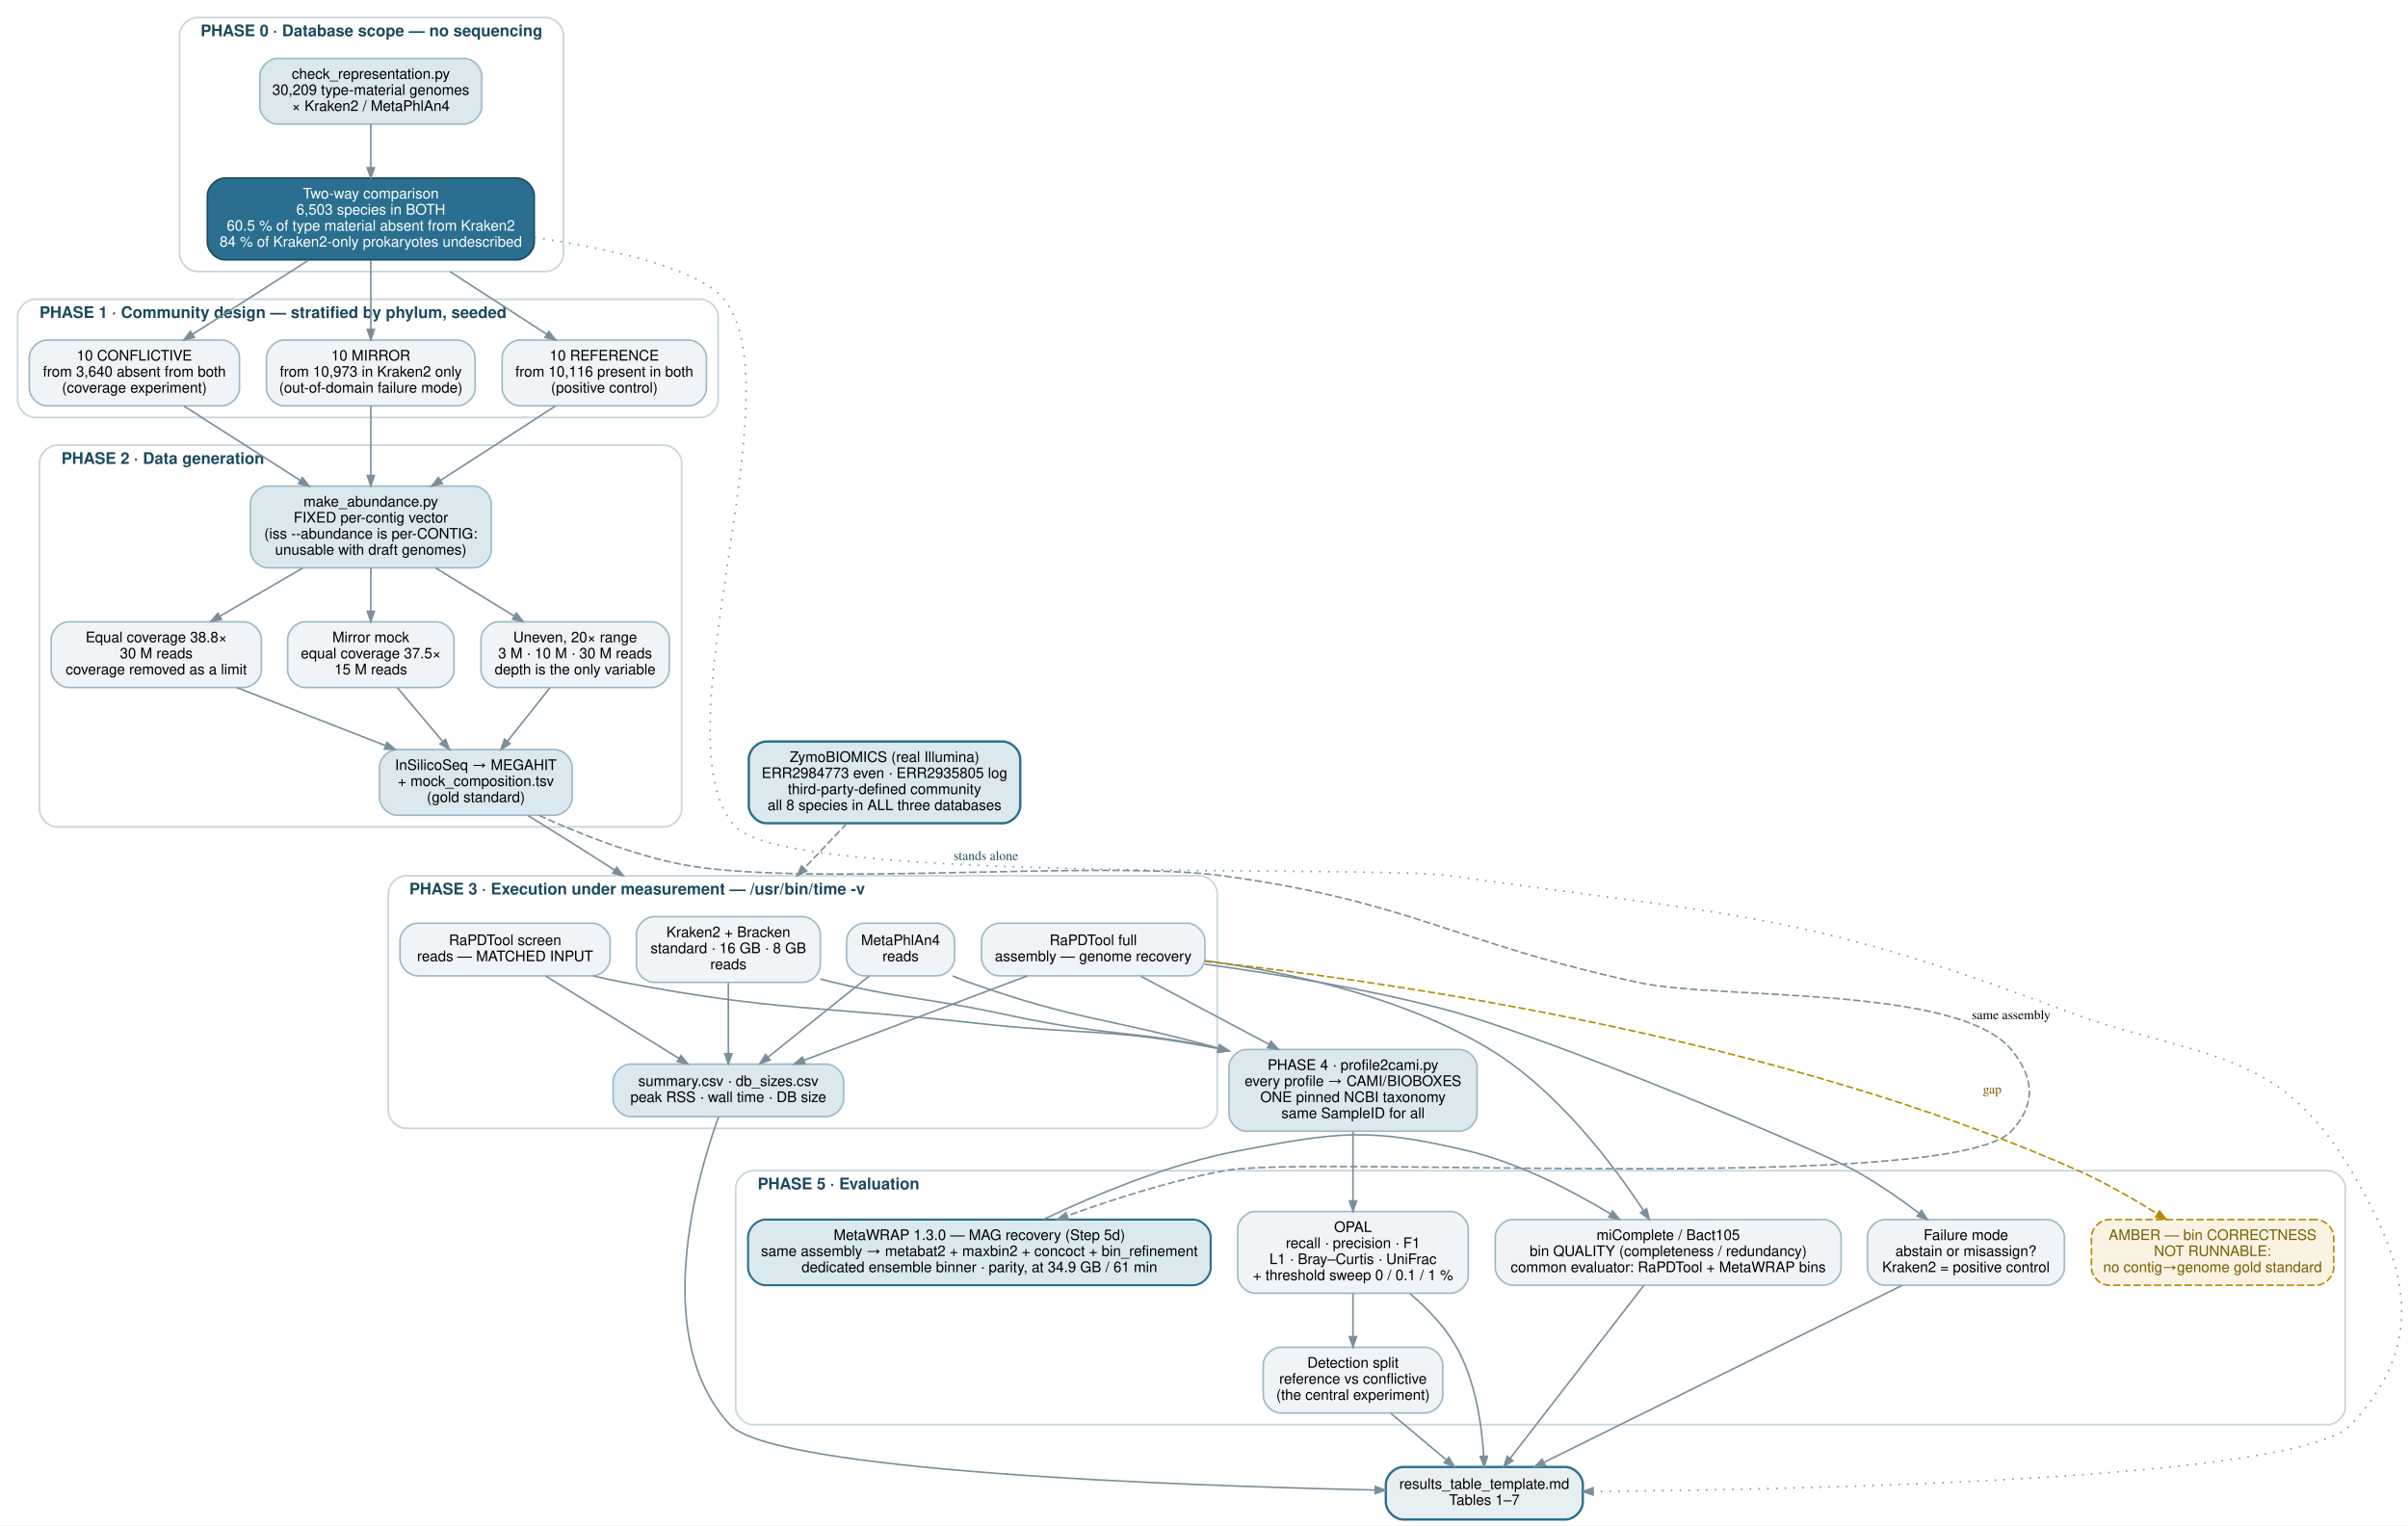
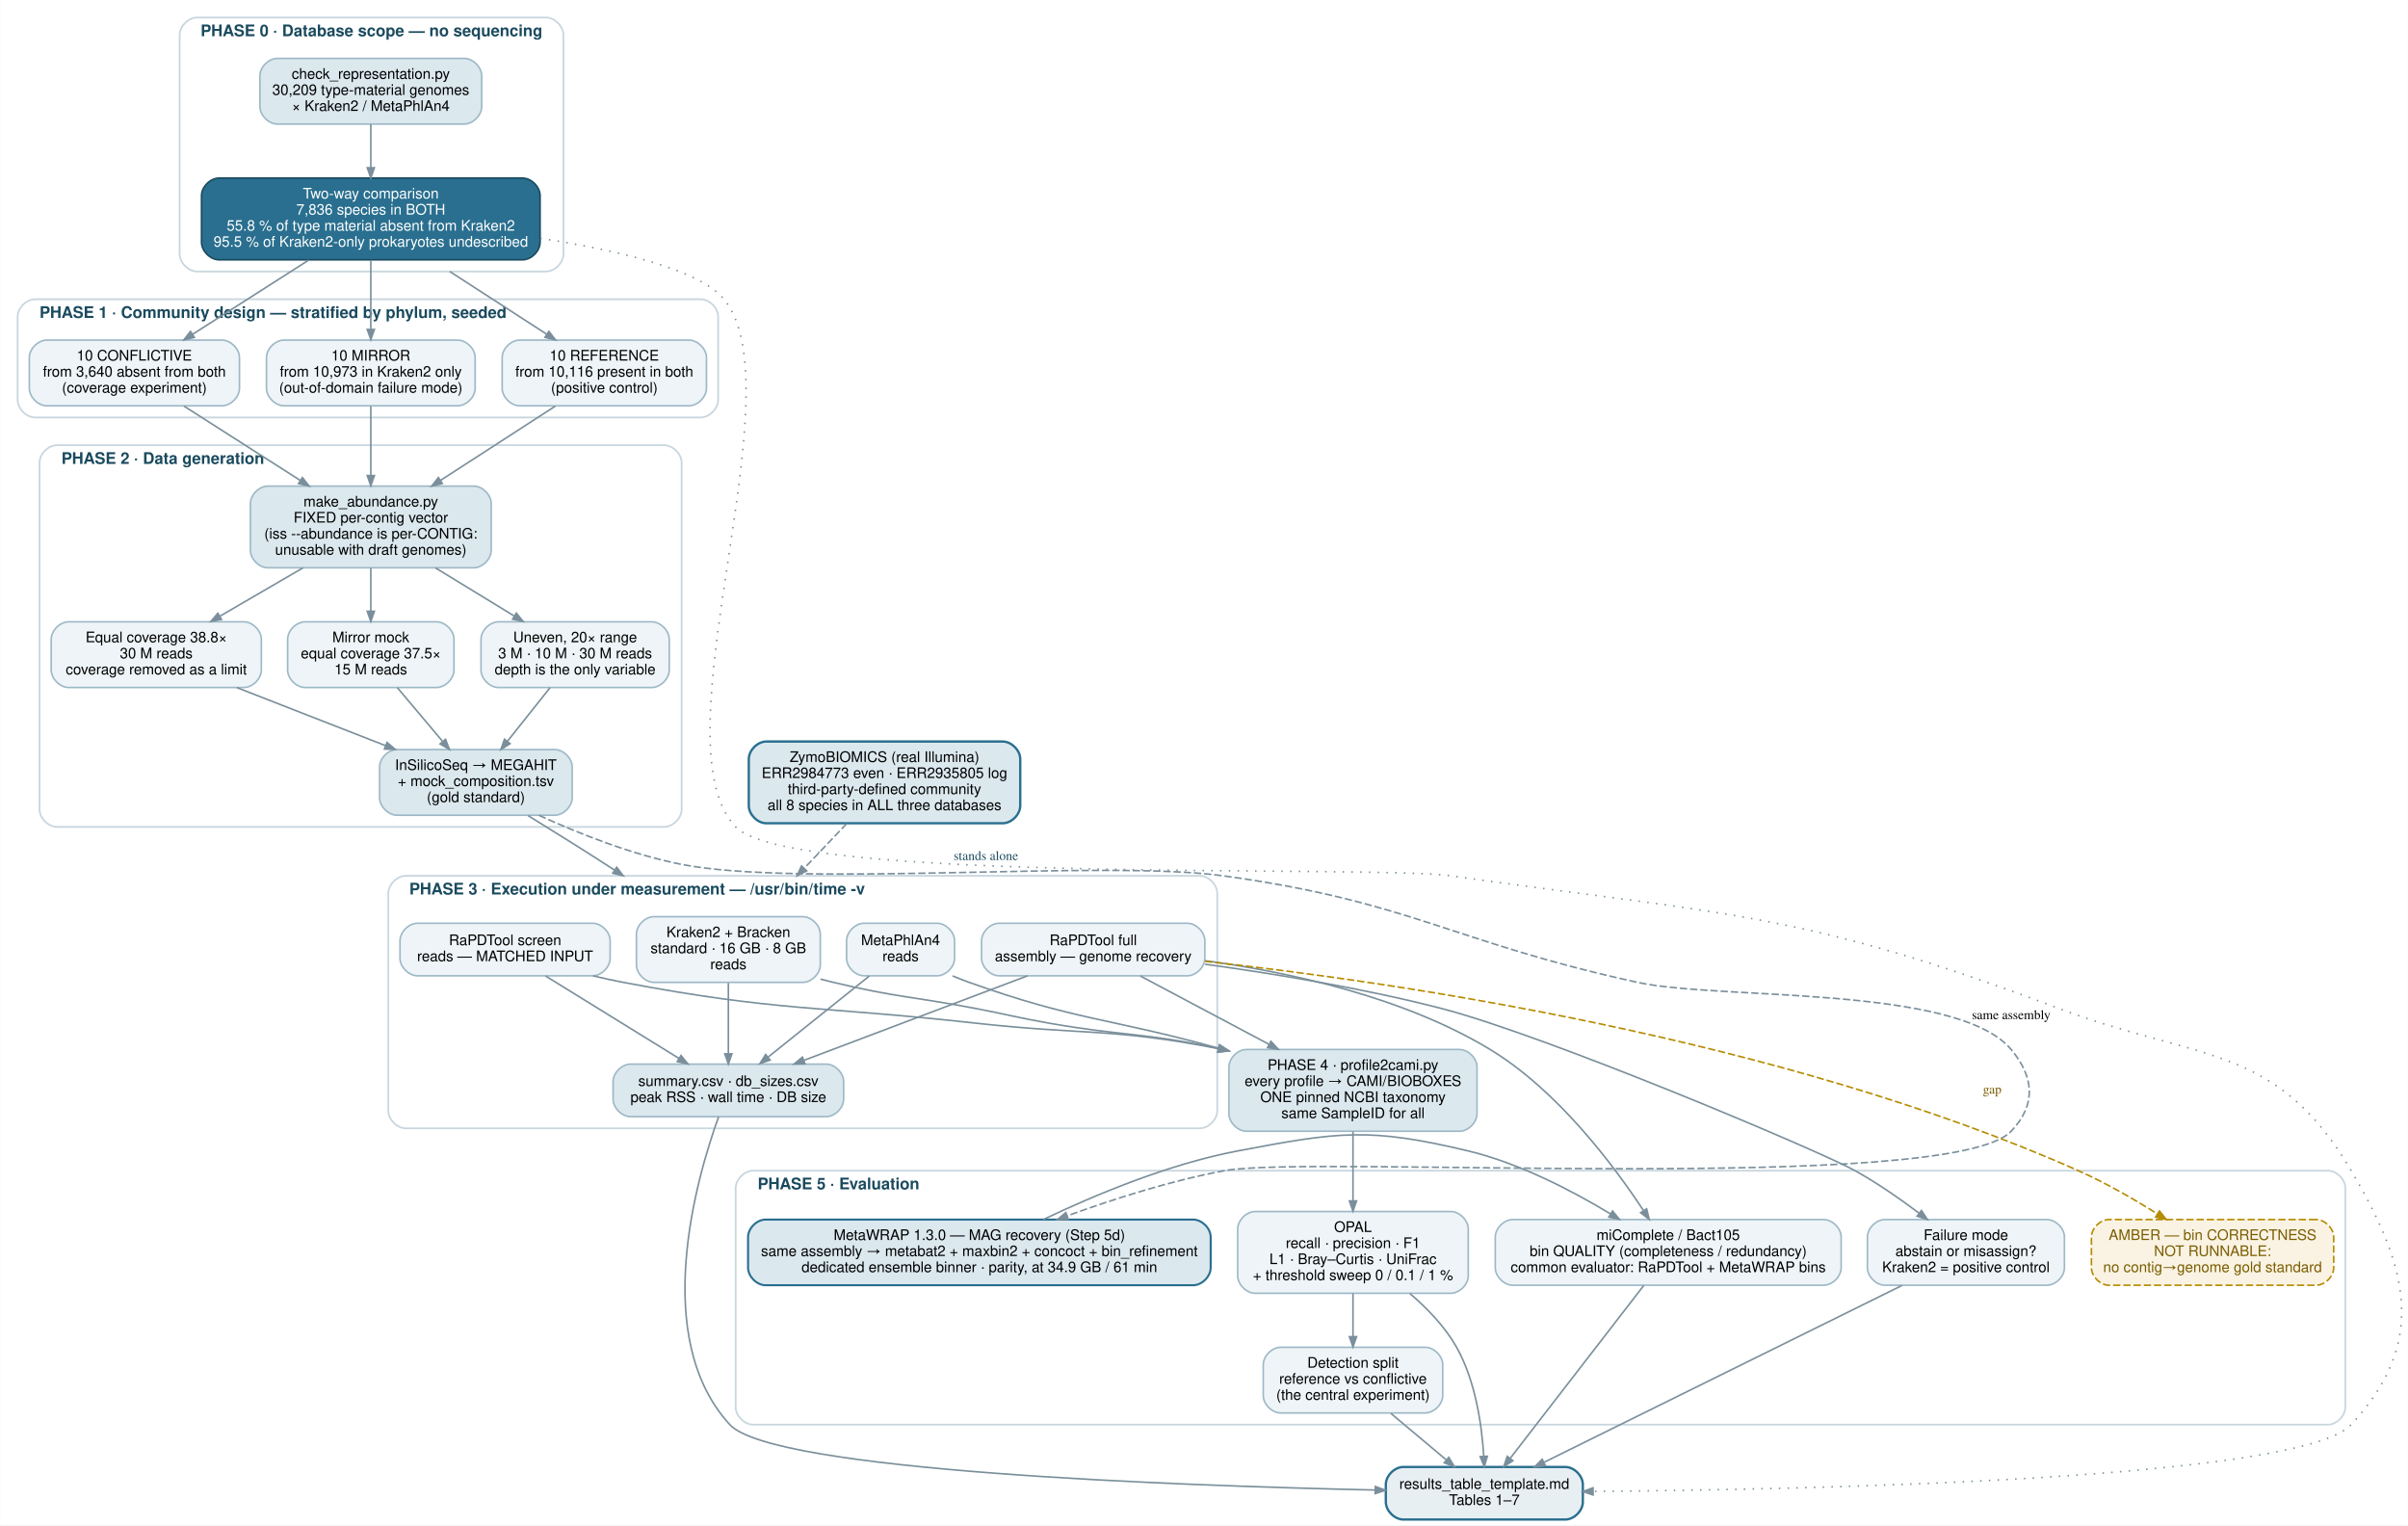
<svg xmlns="http://www.w3.org/2000/svg" width="1650pt" height="1045pt" viewBox="0.00 0.00 1649.83 1045.00">
  <g id="graph0" class="graph" transform="scale(1 1) rotate(0) translate(4 1041)">
    <polygon fill="white" stroke="transparent" points="-4,4 -4,-1041 1645.83,-1041 1645.83,4 -4,4" />
    <g id="clust1" class="cluster">
      <path fill="white" stroke="#c8d6de" stroke-width="1.2" d="M131,-855C131,-855 370,-855 370,-855 376,-855 382,-861 382,-867 382,-867 382,-1017 382,-1017 382,-1023 376,-1029 370,-1029 370,-1029 131,-1029 131,-1029 125,-1029 119,-1023 119,-1017 119,-1017 119,-867 119,-867 119,-861 125,-855 131,-855" />
      <text text-anchor="middle" x="250.5" y="-1016.2" font-family="Helvetica,sans-Serif" font-weight="bold" font-size="11.00" fill="#1a4a5e">  PHASE 0 · Database scope — no sequencing  </text>
    </g>
    <g id="clust2" class="cluster">
      <path fill="white" stroke="#c8d6de" stroke-width="1.2" d="M20,-755C20,-755 476,-755 476,-755 482,-755 488,-761 488,-767 488,-767 488,-824 488,-824 488,-830 482,-836 476,-836 476,-836 20,-836 20,-836 14,-836 8,-830 8,-824 8,-824 8,-767 8,-767 8,-761 14,-755 20,-755" />
      <text text-anchor="middle" x="183" y="-823.2" font-family="Helvetica,sans-Serif" font-weight="bold" font-size="11.00" fill="#1a4a5e">  PHASE 1 · Community design — stratified by phylum, seeded  </text>
    </g>
    <g id="clust3" class="cluster">
      <path fill="white" stroke="#c8d6de" stroke-width="1.2" d="M35,-474.5C35,-474.5 451,-474.5 451,-474.5 457,-474.5 463,-480.5 463,-486.5 463,-486.5 463,-724 463,-724 463,-730 457,-736 451,-736 451,-736 35,-736 35,-736 29,-736 23,-730 23,-724 23,-724 23,-486.5 23,-486.5 23,-480.5 29,-474.5 35,-474.5" />
      <text text-anchor="middle" x="107.5" y="-723.2" font-family="Helvetica,sans-Serif" font-weight="bold" font-size="11.00" fill="#1a4a5e">  PHASE 2 · Data generation  </text>
    </g>
    <g id="clust4" class="cluster">
      <path fill="white" stroke="#c8d6de" stroke-width="1.2" d="M274,-268C274,-268 818,-268 818,-268 824,-268 830,-274 830,-280 830,-280 830,-429 830,-429 830,-435 824,-441 818,-441 818,-441 274,-441 274,-441 268,-441 262,-435 262,-429 262,-429 262,-280 262,-280 262,-274 268,-268 274,-268" />
      <text text-anchor="middle" x="432.5" y="-428.2" font-family="Helvetica,sans-Serif" font-weight="bold" font-size="11.00" fill="#1a4a5e">  PHASE 3 · Execution under measurement — /usr/bin/time -v  </text>
    </g>
    <g id="clust5" class="cluster">
      <path fill="white" stroke="#c8d6de" stroke-width="1.2" d="M512,-65C512,-65 1591,-65 1591,-65 1597,-65 1603,-71 1603,-77 1603,-77 1603,-227 1603,-227 1603,-233 1597,-239 1591,-239 1591,-239 512,-239 512,-239 506,-239 500,-233 500,-227 500,-227 500,-77 500,-77 500,-71 506,-65 512,-65" />
      <text text-anchor="middle" x="570.5" y="-226.2" font-family="Helvetica,sans-Serif" font-weight="bold" font-size="11.00" fill="#1a4a5e">  PHASE 5 · Evaluation  </text>
    </g>
    <g id="node1" class="node">
      <path fill="#dbe8ee" stroke="#9db8c6" stroke-width="1.1" d="M314,-1001C314,-1001 186,-1001 186,-1001 180,-1001 174,-995 174,-989 174,-989 174,-968 174,-968 174,-962 180,-956 186,-956 186,-956 314,-956 314,-956 320,-956 326,-962 326,-968 326,-968 326,-989 326,-989 326,-995 320,-1001 314,-1001" />
      <text text-anchor="middle" x="250" y="-987" font-family="Helvetica,sans-Serif" font-size="10.00">check_representation.py</text>
      <text text-anchor="middle" x="250" y="-976" font-family="Helvetica,sans-Serif" font-size="10.00">30,209 type-material genomes</text>
      <text text-anchor="middle" x="250" y="-965" font-family="Helvetica,sans-Serif" font-size="10.00">× Kraken2 / MetaPhlAn4</text>
    </g>
    <g id="node2" class="node">
-       <path fill="#2a6f8f" stroke="#1a4a5e" stroke-width="1.1" d="M350,-919C350,-919 150,-919 150,-919 144,-919 138,-913 138,-907 138,-907 138,-875 138,-875 138,-869 144,-863 150,-863 150,-863 350,-863 350,-863 356,-863 362,-869 362,-875 362,-875 362,-907 362,-907 362,-913 356,-919 350,-919" />
+       <path fill="#2a6f8f" stroke="#1a4a5e" stroke-width="1.1" d="M354,-919C354,-919 146,-919 146,-919 140,-919 134,-913 134,-907 134,-907 134,-875 134,-875 134,-869 140,-863 146,-863 146,-863 354,-863 354,-863 360,-863 366,-869 366,-875 366,-875 366,-907 366,-907 366,-913 360,-919 354,-919" />
      <text text-anchor="middle" x="250" y="-905" font-family="Helvetica,sans-Serif" font-size="10.00" fill="white">Two-way comparison</text>
-       <text text-anchor="middle" x="250" y="-894" font-family="Helvetica,sans-Serif" font-size="10.00" fill="white">6,503 species in BOTH</text>
-       <text text-anchor="middle" x="250" y="-883" font-family="Helvetica,sans-Serif" font-size="10.00" fill="white">60.5 % of type material absent from Kraken2</text>
-       <text text-anchor="middle" x="250" y="-872" font-family="Helvetica,sans-Serif" font-size="10.00" fill="white">84 % of Kraken2-only prokaryotes undescribed</text>
+       <text text-anchor="middle" x="250" y="-894" font-family="Helvetica,sans-Serif" font-size="10.00" fill="white">7,836 species in BOTH</text>
+       <text text-anchor="middle" x="250" y="-883" font-family="Helvetica,sans-Serif" font-size="10.00" fill="white">55.8 % of type material absent from Kraken2</text>
+       <text text-anchor="middle" x="250" y="-872" font-family="Helvetica,sans-Serif" font-size="10.00" fill="white">95.5 % of Kraken2-only prokaryotes undescribed</text>
    </g>
    <g id="edge1" class="edge">
      <path fill="none" stroke="#7a8f9b" stroke-width="1.1" d="M250,-955.92C250,-946.93 250,-936.26 250,-926.24" />
      <polygon fill="#7a8f9b" stroke="#7a8f9b" stroke-width="1.1" points="252.45,-926.09 250,-919.09 247.55,-926.09 252.45,-926.09" />
    </g>
    <g id="node3" class="node">
      <path fill="#eef4f7" stroke="#9db8c6" stroke-width="1.1" d="M468,-808C468,-808 352,-808 352,-808 346,-808 340,-802 340,-796 340,-796 340,-775 340,-775 340,-769 346,-763 352,-763 352,-763 468,-763 468,-763 474,-763 480,-769 480,-775 480,-775 480,-796 480,-796 480,-802 474,-808 468,-808" />
      <text text-anchor="middle" x="410" y="-794" font-family="Helvetica,sans-Serif" font-size="10.00">10 REFERENCE</text>
      <text text-anchor="middle" x="410" y="-783" font-family="Helvetica,sans-Serif" font-size="10.00">from 10,116 present in both</text>
      <text text-anchor="middle" x="410" y="-772" font-family="Helvetica,sans-Serif" font-size="10.00">(positive control)</text>
    </g>
    <g id="edge12" class="edge">
      <path fill="none" stroke="#7a8f9b" stroke-width="1.1" d="M304.11,-855C325.91,-840.89 350.6,-824.93 370.64,-811.96" />
      <polygon fill="#7a8f9b" stroke="#7a8f9b" stroke-width="1.1" points="372.01,-813.99 376.56,-808.13 369.35,-809.88 372.01,-813.99" />
    </g>
    <g id="node4" class="node">
      <path fill="#eef4f7" stroke="#9db8c6" stroke-width="1.1" d="M148,-808C148,-808 28,-808 28,-808 22,-808 16,-802 16,-796 16,-796 16,-775 16,-775 16,-769 22,-763 28,-763 28,-763 148,-763 148,-763 154,-763 160,-769 160,-775 160,-775 160,-796 160,-796 160,-802 154,-808 148,-808" />
      <text text-anchor="middle" x="88" y="-794" font-family="Helvetica,sans-Serif" font-size="10.00">10 CONFLICTIVE</text>
      <text text-anchor="middle" x="88" y="-783" font-family="Helvetica,sans-Serif" font-size="10.00">from 3,640 absent from both</text>
      <text text-anchor="middle" x="88" y="-772" font-family="Helvetica,sans-Serif" font-size="10.00">(coverage experiment)</text>
    </g>
    <g id="edge13" class="edge">
      <path fill="none" stroke="#7a8f9b" stroke-width="1.1" d="M207.44,-862.81C182.81,-847.07 152,-827.39 127.85,-811.96" />
      <polygon fill="#7a8f9b" stroke="#7a8f9b" stroke-width="1.1" points="129.08,-809.84 121.86,-808.13 126.44,-813.97 129.08,-809.84" />
    </g>
    <g id="node5" class="node">
      <path fill="#eef4f7" stroke="#9db8c6" stroke-width="1.1" d="M309.5,-808C309.5,-808 190.5,-808 190.5,-808 184.5,-808 178.5,-802 178.5,-796 178.5,-796 178.5,-775 178.5,-775 178.5,-769 184.5,-763 190.5,-763 190.5,-763 309.5,-763 309.5,-763 315.5,-763 321.5,-769 321.5,-775 321.5,-775 321.5,-796 321.5,-796 321.5,-802 315.5,-808 309.5,-808" />
      <text text-anchor="middle" x="250" y="-794" font-family="Helvetica,sans-Serif" font-size="10.00">10 MIRROR</text>
      <text text-anchor="middle" x="250" y="-783" font-family="Helvetica,sans-Serif" font-size="10.00">from 10,973 in Kraken2 only</text>
      <text text-anchor="middle" x="250" y="-772" font-family="Helvetica,sans-Serif" font-size="10.00">(out-of-domain failure mode)</text>
    </g>
    <g id="edge14" class="edge">
      <path fill="none" stroke="#7a8f9b" stroke-width="1.1" d="M250,-862.81C250,-848.19 250,-830.17 250,-815.31" />
      <polygon fill="#7a8f9b" stroke="#7a8f9b" stroke-width="1.1" points="252.45,-815.3 250,-808.3 247.55,-815.3 252.45,-815.3" />
    </g>
    <g id="node24" class="node">
      <path fill="#e8eff3" stroke="#2a6f8f" stroke-width="1.6" d="M1068.5,-36C1068.5,-36 957.5,-36 957.5,-36 951.5,-36 945.5,-30 945.5,-24 945.5,-24 945.5,-12 945.5,-12 945.5,-6 951.5,0 957.5,0 957.5,0 1068.5,0 1068.5,0 1074.5,0 1080.5,-6 1080.5,-12 1080.5,-12 1080.5,-24 1080.5,-24 1080.5,-30 1074.5,-36 1068.5,-36" />
      <text text-anchor="middle" x="1013" y="-21" font-family="Helvetica,sans-Serif" font-size="10.00">results_table_template.md</text>
      <text text-anchor="middle" x="1013" y="-10" font-family="Helvetica,sans-Serif" font-size="10.00">Tables 1–7</text>
    </g>
    <g id="edge36" class="edge">
-       <path fill="none" stroke="#7a8f9b" stroke-width="1.1" stroke-dasharray="1,5" d="M362.18,-878.35C417.08,-870.12 474.98,-856.76 492,-836 542.94,-773.86 444.51,-532.61 500,-474.5 537.69,-435.03 935.97,-448.7 990,-441 1177.8,-414.24 1229.52,-416.96 1407,-350 1502.12,-314.11 1555.43,-326.61 1607,-239 1646.23,-172.36 1659.53,-121.75 1607,-65 1572.4,-27.61 1239.3,-20.53 1087.6,-19.25" />
+       <path fill="none" stroke="#7a8f9b" stroke-width="1.1" stroke-dasharray="1,5" d="M366.15,-877.74C419.84,-869.47 475.39,-856.27 492,-836 542.94,-773.86 444.51,-532.61 500,-474.5 537.69,-435.03 935.97,-448.7 990,-441 1177.8,-414.24 1229.52,-416.96 1407,-350 1502.12,-314.11 1555.43,-326.61 1607,-239 1646.23,-172.36 1659.53,-121.75 1607,-65 1572.4,-27.61 1239.3,-20.53 1087.6,-19.25" />
      <polygon fill="#7a8f9b" stroke="#7a8f9b" stroke-width="1.1" points="1087.53,-16.8 1080.52,-19.19 1087.5,-21.7 1087.53,-16.8" />
      <text text-anchor="middle" x="671.5" y="-451.8" font-family="Times,serif" font-size="9.00" fill="#1a4a5e">  stands alone</text>
    </g>
    <g id="node6" class="node">
      <path fill="#dbe8ee" stroke="#9db8c6" stroke-width="1.1" d="M320.5,-708C320.5,-708 179.5,-708 179.5,-708 173.5,-708 167.5,-702 167.5,-696 167.5,-696 167.5,-664 167.5,-664 167.5,-658 173.5,-652 179.5,-652 179.5,-652 320.5,-652 320.5,-652 326.5,-652 332.5,-658 332.5,-664 332.5,-664 332.5,-696 332.5,-696 332.5,-702 326.5,-708 320.5,-708" />
      <text text-anchor="middle" x="250" y="-694" font-family="Helvetica,sans-Serif" font-size="10.00">make_abundance.py</text>
      <text text-anchor="middle" x="250" y="-683" font-family="Helvetica,sans-Serif" font-size="10.00">FIXED per-contig vector</text>
      <text text-anchor="middle" x="250" y="-672" font-family="Helvetica,sans-Serif" font-size="10.00">(iss --abundance is per-CONTIG:</text>
      <text text-anchor="middle" x="250" y="-661" font-family="Helvetica,sans-Serif" font-size="10.00">unusable with draft genomes)</text>
    </g>
    <g id="edge15" class="edge">
      <path fill="none" stroke="#7a8f9b" stroke-width="1.1" d="M376.46,-762.8C353.64,-748.04 323.1,-728.29 297.75,-711.89" />
      <polygon fill="#7a8f9b" stroke="#7a8f9b" stroke-width="1.1" points="298.97,-709.76 291.76,-708.01 296.31,-713.87 298.97,-709.76" />
    </g>
    <g id="edge16" class="edge">
      <path fill="none" stroke="#7a8f9b" stroke-width="1.1" d="M121.96,-762.8C145.07,-748.04 175.99,-728.29 201.65,-711.89" />
      <polygon fill="#7a8f9b" stroke="#7a8f9b" stroke-width="1.1" points="203.14,-713.85 207.72,-708.01 200.5,-709.72 203.14,-713.85" />
    </g>
    <g id="edge17" class="edge">
      <path fill="none" stroke="#7a8f9b" stroke-width="1.1" d="M250,-762.8C250,-749.03 250,-730.9 250,-715.22" />
      <polygon fill="#7a8f9b" stroke="#7a8f9b" stroke-width="1.1" points="252.45,-715.2 250,-708.2 247.55,-715.2 252.45,-715.2" />
    </g>
    <g id="node7" class="node">
      <path fill="#eef4f7" stroke="#9db8c6" stroke-width="1.1" d="M442.5,-615C442.5,-615 337.5,-615 337.5,-615 331.5,-615 325.5,-609 325.5,-603 325.5,-603 325.5,-582 325.5,-582 325.5,-576 331.5,-570 337.5,-570 337.5,-570 442.5,-570 442.5,-570 448.5,-570 454.5,-576 454.5,-582 454.5,-582 454.5,-603 454.5,-603 454.5,-609 448.5,-615 442.5,-615" />
      <text text-anchor="middle" x="390" y="-601" font-family="Helvetica,sans-Serif" font-size="10.00">Uneven, 20× range</text>
      <text text-anchor="middle" x="390" y="-590" font-family="Helvetica,sans-Serif" font-size="10.00">3 M · 10 M · 30 M reads</text>
      <text text-anchor="middle" x="390" y="-579" font-family="Helvetica,sans-Serif" font-size="10.00">depth is the only variable</text>
    </g>
    <g id="edge2" class="edge">
      <path fill="none" stroke="#7a8f9b" stroke-width="1.1" d="M294.3,-651.95C311.56,-641.4 331.25,-629.38 348.26,-618.99" />
      <polygon fill="#7a8f9b" stroke="#7a8f9b" stroke-width="1.1" points="349.7,-620.98 354.4,-615.24 347.15,-616.8 349.7,-620.98" />
    </g>
    <g id="node8" class="node">
      <path fill="#eef4f7" stroke="#9db8c6" stroke-width="1.1" d="M163,-615C163,-615 43,-615 43,-615 37,-615 31,-609 31,-603 31,-603 31,-582 31,-582 31,-576 37,-570 43,-570 43,-570 163,-570 163,-570 169,-570 175,-576 175,-582 175,-582 175,-603 175,-603 175,-609 169,-615 163,-615" />
      <text text-anchor="middle" x="103" y="-601" font-family="Helvetica,sans-Serif" font-size="10.00">Equal coverage 38.8×</text>
      <text text-anchor="middle" x="103" y="-590" font-family="Helvetica,sans-Serif" font-size="10.00">30 M reads</text>
      <text text-anchor="middle" x="103" y="-579" font-family="Helvetica,sans-Serif" font-size="10.00">coverage removed as a limit</text>
    </g>
    <g id="edge3" class="edge">
      <path fill="none" stroke="#7a8f9b" stroke-width="1.1" d="M203.49,-651.95C185.36,-641.4 164.69,-629.38 146.82,-618.99" />
      <polygon fill="#7a8f9b" stroke="#7a8f9b" stroke-width="1.1" points="147.66,-616.64 140.38,-615.24 145.2,-620.88 147.66,-616.64" />
    </g>
    <g id="node9" class="node">
      <path fill="#eef4f7" stroke="#9db8c6" stroke-width="1.1" d="M295,-615C295,-615 205,-615 205,-615 199,-615 193,-609 193,-603 193,-603 193,-582 193,-582 193,-576 199,-570 205,-570 205,-570 295,-570 295,-570 301,-570 307,-576 307,-582 307,-582 307,-603 307,-603 307,-609 301,-615 295,-615" />
      <text text-anchor="middle" x="250" y="-601" font-family="Helvetica,sans-Serif" font-size="10.00">Mirror mock</text>
      <text text-anchor="middle" x="250" y="-590" font-family="Helvetica,sans-Serif" font-size="10.00">equal coverage 37.5×</text>
      <text text-anchor="middle" x="250" y="-579" font-family="Helvetica,sans-Serif" font-size="10.00">15 M reads</text>
    </g>
    <g id="edge4" class="edge">
      <path fill="none" stroke="#7a8f9b" stroke-width="1.1" d="M250,-651.95C250,-642.51 250,-631.89 250,-622.32" />
      <polygon fill="#7a8f9b" stroke="#7a8f9b" stroke-width="1.1" points="252.45,-622.24 250,-615.24 247.55,-622.24 252.45,-622.24" />
    </g>
    <g id="node10" class="node">
      <path fill="#dbe8ee" stroke="#9db8c6" stroke-width="1.1" d="M376,-527.5C376,-527.5 268,-527.5 268,-527.5 262,-527.5 256,-521.5 256,-515.5 256,-515.5 256,-494.5 256,-494.5 256,-488.5 262,-482.5 268,-482.5 268,-482.5 376,-482.5 376,-482.5 382,-482.5 388,-488.5 388,-494.5 388,-494.5 388,-515.5 388,-515.5 388,-521.5 382,-527.5 376,-527.5" />
      <text text-anchor="middle" x="322" y="-513.5" font-family="Helvetica,sans-Serif" font-size="10.00">InSilicoSeq → MEGAHIT</text>
      <text text-anchor="middle" x="322" y="-502.5" font-family="Helvetica,sans-Serif" font-size="10.00">+ mock_composition.tsv</text>
      <text text-anchor="middle" x="322" y="-491.5" font-family="Helvetica,sans-Serif" font-size="10.00">(gold standard)</text>
    </g>
    <g id="edge5" class="edge">
      <path fill="none" stroke="#7a8f9b" stroke-width="1.1" d="M372.84,-569.92C363.98,-558.79 353.08,-545.08 343.65,-533.22" />
      <polygon fill="#7a8f9b" stroke="#7a8f9b" stroke-width="1.1" points="345.43,-531.52 339.15,-527.57 341.59,-534.57 345.43,-531.52" />
    </g>
    <g id="edge6" class="edge">
      <path fill="none" stroke="#7a8f9b" stroke-width="1.1" d="M158.26,-569.92C189.26,-557.82 228.01,-542.7 260.03,-530.19" />
      <polygon fill="#7a8f9b" stroke="#7a8f9b" stroke-width="1.1" points="261.13,-532.4 266.75,-527.57 259.34,-527.83 261.13,-532.4" />
    </g>
    <g id="edge7" class="edge">
      <path fill="none" stroke="#7a8f9b" stroke-width="1.1" d="M268.17,-569.92C277.55,-558.79 289.09,-545.08 299.08,-533.22" />
      <polygon fill="#7a8f9b" stroke="#7a8f9b" stroke-width="1.1" points="301.2,-534.5 303.84,-527.57 297.45,-531.34 301.2,-534.5" />
    </g>
    <g id="node12" class="node">
      <path fill="#eef4f7" stroke="#9db8c6" stroke-width="1.1" d="M546,-413C546,-413 444,-413 444,-413 438,-413 432,-407 432,-401 432,-401 432,-380 432,-380 432,-374 438,-368 444,-368 444,-368 546,-368 546,-368 552,-368 558,-374 558,-380 558,-380 558,-401 558,-401 558,-407 552,-413 546,-413" />
      <text text-anchor="middle" x="495" y="-399" font-family="Helvetica,sans-Serif" font-size="10.00">Kraken2 + Bracken</text>
      <text text-anchor="middle" x="495" y="-388" font-family="Helvetica,sans-Serif" font-size="10.00">standard · 16 GB · 8 GB</text>
      <text text-anchor="middle" x="495" y="-377" font-family="Helvetica,sans-Serif" font-size="10.00">reads</text>
    </g>
    <g id="edge18" class="edge">
      <path fill="none" stroke="#7a8f9b" stroke-width="1.1" d="M357.77,-482.23C375.38,-471.39 397.04,-457.87 416.9,-444.98" />
      <polygon fill="#7a8f9b" stroke="#7a8f9b" stroke-width="1.1" points="418.47,-446.88 423,-441 415.8,-442.77 418.47,-446.88" />
    </g>
    <g id="node23" class="node">
      <path fill="#dbe8ee" stroke="#2a6f8f" stroke-width="1.4" d="M813.5,-205.5C813.5,-205.5 520.5,-205.5 520.5,-205.5 514.5,-205.5 508.5,-199.5 508.5,-193.5 508.5,-193.5 508.5,-172.5 508.5,-172.5 508.5,-166.5 514.5,-160.5 520.5,-160.5 520.5,-160.5 813.5,-160.5 813.5,-160.5 819.5,-160.5 825.5,-166.5 825.5,-172.5 825.5,-172.5 825.5,-193.5 825.5,-193.5 825.5,-199.5 819.5,-205.5 813.5,-205.5" />
      <text text-anchor="middle" x="667" y="-191.5" font-family="Helvetica,sans-Serif" font-size="10.00">MetaWRAP 1.3.0 — MAG recovery (Step 5d)</text>
      <text text-anchor="middle" x="667" y="-180.5" font-family="Helvetica,sans-Serif" font-size="10.00">same assembly → metabat2 + maxbin2 + concoct + bin_refinement</text>
      <text text-anchor="middle" x="667" y="-169.5" font-family="Helvetica,sans-Serif" font-size="10.00">dedicated ensemble binner · parity, at 34.9 GB / 61 min</text>
    </g>
    <g id="edge29" class="edge">
      <path fill="none" stroke="#7a8f9b" stroke-width="1.1" stroke-dasharray="5,2" d="M365.24,-482.42C392.31,-470.08 428.33,-455.75 462,-449 543.07,-432.74 752.08,-452.26 834,-441 963.11,-423.26 990.67,-395.77 1118,-368 1174.47,-355.69 1336.92,-366.34 1374,-322 1389.97,-302.91 1391.15,-284.03 1374,-266 1332.67,-222.55 893.96,-249.93 835,-239 798.38,-232.21 758.72,-219.5 727.13,-208" />
      <polygon fill="#7a8f9b" stroke="#7a8f9b" stroke-width="1.1" points="727.94,-205.69 720.52,-205.57 726.25,-210.29 727.94,-205.69" />
      <text text-anchor="middle" x="1374" y="-342.8" font-family="Times,serif" font-size="9.00">  same assembly</text>
    </g>
    <g id="node11" class="node">
      <path fill="#dbe8ee" stroke="#2a6f8f" stroke-width="1.6" d="M683,-533C683,-533 521,-533 521,-533 515,-533 509,-527 509,-521 509,-521 509,-489 509,-489 509,-483 515,-477 521,-477 521,-477 683,-477 683,-477 689,-477 695,-483 695,-489 695,-489 695,-521 695,-521 695,-527 689,-533 683,-533" />
      <text text-anchor="middle" x="602" y="-519" font-family="Helvetica,sans-Serif" font-size="10.00">ZymoBIOMICS (real Illumina)</text>
      <text text-anchor="middle" x="602" y="-508" font-family="Helvetica,sans-Serif" font-size="10.00">ERR2984773 even · ERR2935805 log</text>
      <text text-anchor="middle" x="602" y="-497" font-family="Helvetica,sans-Serif" font-size="10.00">third-party-defined community</text>
      <text text-anchor="middle" x="602" y="-486" font-family="Helvetica,sans-Serif" font-size="10.00">all 8 species in ALL three databases</text>
    </g>
    <g id="edge19" class="edge">
      <path fill="none" stroke="#7a8f9b" stroke-width="1.1" stroke-dasharray="5,2" d="M576.1,-476.77C567.3,-467.51 557.13,-456.82 547.02,-446.2" />
      <polygon fill="#7a8f9b" stroke="#7a8f9b" stroke-width="1.1" points="548.67,-444.38 542.08,-441 545.12,-447.76 548.67,-444.38" />
    </g>
    <g id="node16" class="node">
      <path fill="#dbe8ee" stroke="#9db8c6" stroke-width="1.1" d="M562,-312C562,-312 428,-312 428,-312 422,-312 416,-306 416,-300 416,-300 416,-288 416,-288 416,-282 422,-276 428,-276 428,-276 562,-276 562,-276 568,-276 574,-282 574,-288 574,-288 574,-300 574,-300 574,-306 568,-312 562,-312" />
      <text text-anchor="middle" x="495" y="-297" font-family="Helvetica,sans-Serif" font-size="10.00">summary.csv · db_sizes.csv</text>
      <text text-anchor="middle" x="495" y="-286" font-family="Helvetica,sans-Serif" font-size="10.00">peak RSS · wall time · DB size</text>
    </g>
    <g id="edge8" class="edge">
      <path fill="none" stroke="#7a8f9b" stroke-width="1.1" d="M495,-367.58C495,-353.19 495,-334.34 495,-319.46" />
      <polygon fill="#7a8f9b" stroke="#7a8f9b" stroke-width="1.1" points="497.45,-319.09 495,-312.09 492.55,-319.09 497.45,-319.09" />
    </g>
    <g id="node17" class="node">
      <path fill="#dbe8ee" stroke="#9db8c6" stroke-width="1.1" d="M996,-322C996,-322 850,-322 850,-322 844,-322 838,-316 838,-310 838,-310 838,-278 838,-278 838,-272 844,-266 850,-266 850,-266 996,-266 996,-266 1002,-266 1008,-272 1008,-278 1008,-278 1008,-310 1008,-310 1008,-316 1002,-322 996,-322" />
      <text text-anchor="middle" x="923" y="-308" font-family="Helvetica,sans-Serif" font-size="10.00">PHASE 4 · profile2cami.py</text>
      <text text-anchor="middle" x="923" y="-297" font-family="Helvetica,sans-Serif" font-size="10.00">every profile → CAMI/BIOBOXES</text>
      <text text-anchor="middle" x="923" y="-286" font-family="Helvetica,sans-Serif" font-size="10.00">ONE pinned NCBI taxonomy</text>
      <text text-anchor="middle" x="923" y="-275" font-family="Helvetica,sans-Serif" font-size="10.00">same SampleID for all</text>
    </g>
    <g id="edge21" class="edge">
      <path fill="none" stroke="#7a8f9b" stroke-width="1.1" d="M558.11,-370.23C561.11,-369.45 564.08,-368.7 567,-368 610.06,-357.65 621.51,-358.34 665,-350 687.26,-345.73 692.68,-343.92 715,-340 765.42,-331.15 780.54,-333.56 830.81,-322.67" />
      <polygon fill="#7a8f9b" stroke="#7a8f9b" stroke-width="1.1" points="831.5,-325.03 837.8,-321.12 830.44,-320.24 831.5,-325.03" />
    </g>
    <g id="node13" class="node">
      <path fill="#eef4f7" stroke="#9db8c6" stroke-width="1.1" d="M638,-408.5C638,-408.5 588,-408.5 588,-408.5 582,-408.5 576,-402.5 576,-396.5 576,-396.5 576,-384.5 576,-384.5 576,-378.5 582,-372.5 588,-372.5 588,-372.5 638,-372.5 638,-372.5 644,-372.5 650,-378.5 650,-384.5 650,-384.5 650,-396.5 650,-396.5 650,-402.5 644,-408.5 638,-408.5" />
      <text text-anchor="middle" x="613" y="-393.5" font-family="Helvetica,sans-Serif" font-size="10.00">MetaPhlAn4</text>
      <text text-anchor="middle" x="613" y="-382.5" font-family="Helvetica,sans-Serif" font-size="10.00">reads</text>
    </g>
    <g id="edge9" class="edge">
      <path fill="none" stroke="#7a8f9b" stroke-width="1.1" d="M591.63,-372.39C572.2,-356.83 543.44,-333.79 522.34,-316.9" />
      <polygon fill="#7a8f9b" stroke="#7a8f9b" stroke-width="1.1" points="523.6,-314.77 516.61,-312.31 520.54,-318.59 523.6,-314.77" />
    </g>
    <g id="edge22" class="edge">
      <path fill="none" stroke="#7a8f9b" stroke-width="1.1" d="M648.66,-372.42C652.46,-370.84 656.28,-369.33 660,-368 733.1,-341.83 755.73,-343.7 830.81,-322.88" />
      <polygon fill="#7a8f9b" stroke="#7a8f9b" stroke-width="1.1" points="831.68,-325.18 837.75,-320.93 830.35,-320.46 831.68,-325.18" />
    </g>
    <g id="node14" class="node">
      <path fill="#eef4f7" stroke="#9db8c6" stroke-width="1.1" d="M402,-408.5C402,-408.5 282,-408.5 282,-408.5 276,-408.5 270,-402.5 270,-396.5 270,-396.5 270,-384.5 270,-384.5 270,-378.5 276,-372.5 282,-372.5 282,-372.5 402,-372.5 402,-372.5 408,-372.5 414,-378.5 414,-384.5 414,-384.5 414,-396.5 414,-396.5 414,-402.5 408,-408.5 402,-408.5" />
      <text text-anchor="middle" x="342" y="-393.5" font-family="Helvetica,sans-Serif" font-size="10.00">RaPDTool screen</text>
      <text text-anchor="middle" x="342" y="-382.5" font-family="Helvetica,sans-Serif" font-size="10.00">reads — MATCHED INPUT</text>
    </g>
    <g id="edge10" class="edge">
      <path fill="none" stroke="#7a8f9b" stroke-width="1.1" d="M369.71,-372.39C395.41,-356.51 433.71,-332.85 461.2,-315.88" />
      <polygon fill="#7a8f9b" stroke="#7a8f9b" stroke-width="1.1" points="462.57,-317.91 467.24,-312.15 460,-313.74 462.57,-317.91" />
    </g>
    <g id="edge23" class="edge">
      <path fill="none" stroke="#7a8f9b" stroke-width="1.1" d="M402.38,-372.45C409.3,-370.8 416.28,-369.27 423,-368 529.38,-347.84 557.39,-351.96 665,-340 737.73,-331.92 758.68,-336.71 830.69,-322.62" />
      <polygon fill="#7a8f9b" stroke="#7a8f9b" stroke-width="1.1" points="831.43,-324.97 837.82,-321.2 830.48,-320.17 831.43,-324.97" />
    </g>
    <g id="node15" class="node">
      <path fill="#eef4f7" stroke="#9db8c6" stroke-width="1.1" d="M809.5,-408.5C809.5,-408.5 680.5,-408.5 680.5,-408.5 674.5,-408.5 668.5,-402.5 668.5,-396.5 668.5,-396.5 668.5,-384.5 668.5,-384.5 668.5,-378.5 674.5,-372.5 680.5,-372.5 680.5,-372.5 809.5,-372.5 809.5,-372.5 815.5,-372.5 821.5,-378.5 821.5,-384.5 821.5,-384.5 821.5,-396.5 821.5,-396.5 821.5,-402.5 815.5,-408.5 809.5,-408.5" />
      <text text-anchor="middle" x="745" y="-393.5" font-family="Helvetica,sans-Serif" font-size="10.00">RaPDTool full</text>
      <text text-anchor="middle" x="745" y="-382.5" font-family="Helvetica,sans-Serif" font-size="10.00">assembly — genome recovery</text>
    </g>
    <g id="edge11" class="edge">
      <path fill="none" stroke="#7a8f9b" stroke-width="1.1" d="M700.02,-372.5C656.96,-356.22 592.05,-331.69 546.84,-314.6" />
      <polygon fill="#7a8f9b" stroke="#7a8f9b" stroke-width="1.1" points="547.46,-312.21 540.04,-312.03 545.73,-316.79 547.46,-312.21" />
    </g>
    <g id="edge24" class="edge">
      <path fill="none" stroke="#7a8f9b" stroke-width="1.1" d="M777.23,-372.39C801.73,-359.38 836.07,-341.15 865.27,-325.65" />
      <polygon fill="#7a8f9b" stroke="#7a8f9b" stroke-width="1.1" points="866.77,-327.63 871.8,-322.18 864.47,-323.3 866.77,-327.63" />
    </g>
    <g id="node20" class="node">
      <path fill="#eef4f7" stroke="#9db8c6" stroke-width="1.1" d="M1245.5,-205.5C1245.5,-205.5 1032.5,-205.5 1032.5,-205.5 1026.5,-205.5 1020.5,-199.5 1020.5,-193.5 1020.5,-193.5 1020.5,-172.5 1020.5,-172.5 1020.5,-166.5 1026.5,-160.5 1032.5,-160.5 1032.5,-160.5 1245.5,-160.5 1245.5,-160.5 1251.5,-160.5 1257.5,-166.5 1257.5,-172.5 1257.5,-172.5 1257.5,-193.5 1257.5,-193.5 1257.5,-199.5 1251.5,-205.5 1245.5,-205.5" />
      <text text-anchor="middle" x="1139" y="-191.5" font-family="Helvetica,sans-Serif" font-size="10.00">miComplete / Bact105</text>
      <text text-anchor="middle" x="1139" y="-180.5" font-family="Helvetica,sans-Serif" font-size="10.00">bin QUALITY (completeness / redundancy)</text>
      <text text-anchor="middle" x="1139" y="-169.5" font-family="Helvetica,sans-Serif" font-size="10.00">common evaluator: RaPDTool + MetaWRAP bins</text>
    </g>
    <g id="edge27" class="edge">
      <path fill="none" stroke="#7a8f9b" stroke-width="1.1" d="M821.53,-382.86C878.79,-375.08 957.19,-358.26 1017,-322 1063.02,-294.1 1101.25,-243.25 1122.05,-211.68" />
      <polygon fill="#7a8f9b" stroke="#7a8f9b" stroke-width="1.1" points="1124.22,-212.84 1125.98,-205.63 1120.11,-210.17 1124.22,-212.84" />
    </g>
    <g id="node21" class="node">
      <path fill="#eef4f7" stroke="#9db8c6" stroke-width="1.1" d="M1398.5,-205.5C1398.5,-205.5 1287.5,-205.5 1287.5,-205.5 1281.5,-205.5 1275.5,-199.5 1275.5,-193.5 1275.5,-193.5 1275.5,-172.5 1275.5,-172.5 1275.5,-166.5 1281.5,-160.5 1287.5,-160.5 1287.5,-160.5 1398.5,-160.5 1398.5,-160.5 1404.5,-160.5 1410.5,-166.5 1410.5,-172.5 1410.5,-172.5 1410.5,-193.5 1410.5,-193.5 1410.5,-199.5 1404.5,-205.5 1398.5,-205.5" />
      <text text-anchor="middle" x="1343" y="-191.5" font-family="Helvetica,sans-Serif" font-size="10.00">Failure mode</text>
      <text text-anchor="middle" x="1343" y="-180.5" font-family="Helvetica,sans-Serif" font-size="10.00">abstain or misassign?</text>
      <text text-anchor="middle" x="1343" y="-169.5" font-family="Helvetica,sans-Serif" font-size="10.00">Kraken2 = positive control</text>
    </g>
    <g id="edge28" class="edge">
      <path fill="none" stroke="#7a8f9b" stroke-width="1.1" d="M821.62,-380.43C868.88,-373.95 930.47,-363.91 984,-350 1055.87,-331.33 1241.82,-252.94 1267,-239 1282.08,-230.65 1297.67,-219.81 1310.78,-209.96" />
      <polygon fill="#7a8f9b" stroke="#7a8f9b" stroke-width="1.1" points="1312.53,-211.71 1316.62,-205.52 1309.57,-207.81 1312.53,-211.71" />
    </g>
    <g id="node22" class="node">
      <path fill="#faf3e3" stroke="#b58b00" stroke-width="1.1" stroke-dasharray="5,2" d="M1583,-205.5C1583,-205.5 1441,-205.5 1441,-205.5 1435,-205.5 1429,-199.5 1429,-193.5 1429,-193.5 1429,-172.5 1429,-172.5 1429,-166.5 1435,-160.5 1441,-160.5 1441,-160.5 1583,-160.5 1583,-160.5 1589,-160.5 1595,-166.5 1595,-172.5 1595,-172.5 1595,-193.5 1595,-193.5 1595,-199.5 1589,-205.5 1583,-205.5" />
      <text text-anchor="middle" x="1512" y="-191.5" font-family="Helvetica,sans-Serif" font-size="10.00" fill="#7a5c00">AMBER — bin CORRECTNESS</text>
      <text text-anchor="middle" x="1512" y="-180.5" font-family="Helvetica,sans-Serif" font-size="10.00" fill="#7a5c00">NOT RUNNABLE:</text>
      <text text-anchor="middle" x="1512" y="-169.5" font-family="Helvetica,sans-Serif" font-size="10.00" fill="#7a5c00">no contig→genome gold standard</text>
    </g>
    <g id="edge31" class="edge">
      <path fill="none" stroke="#b58b00" stroke-width="1.1" stroke-dasharray="5,2" d="M821.74,-382.4C950.31,-368.34 1215.27,-330.07 1420,-239 1438.46,-230.79 1457.81,-219.65 1473.98,-209.54" />
      <polygon fill="#b58b00" stroke="#b58b00" stroke-width="1.1" points="1475.64,-211.39 1480.24,-205.58 1473.02,-207.25 1475.64,-211.39" />
      <text text-anchor="middle" x="1361" y="-291.8" font-family="Times,serif" font-size="9.00" fill="#7a5c00">  gap</text>
    </g>
    <g id="edge20" class="edge">
      <path fill="none" stroke="#7a8f9b" stroke-width="1.1" d="M488.34,-275.96C473.17,-233.94 441.36,-124.46 496,-65 525.3,-33.12 801.98,-23.18 938.1,-20.21" />
      <polygon fill="#7a8f9b" stroke="#7a8f9b" stroke-width="1.1" points="938.33,-22.65 945.27,-20.05 938.22,-17.75 938.33,-22.65" />
    </g>
    <g id="node18" class="node">
      <path fill="#eef4f7" stroke="#9db8c6" stroke-width="1.1" d="M990,-211C990,-211 856,-211 856,-211 850,-211 844,-205 844,-199 844,-199 844,-167 844,-167 844,-161 850,-155 856,-155 856,-155 990,-155 990,-155 996,-155 1002,-161 1002,-167 1002,-167 1002,-199 1002,-199 1002,-205 996,-211 990,-211" />
      <text text-anchor="middle" x="923" y="-197" font-family="Helvetica,sans-Serif" font-size="10.00">OPAL</text>
      <text text-anchor="middle" x="923" y="-186" font-family="Helvetica,sans-Serif" font-size="10.00">recall · precision · F1</text>
      <text text-anchor="middle" x="923" y="-175" font-family="Helvetica,sans-Serif" font-size="10.00">L1 · Bray–Curtis · UniFrac</text>
      <text text-anchor="middle" x="923" y="-164" font-family="Helvetica,sans-Serif" font-size="10.00">+ threshold sweep 0 / 0.1 / 1 %</text>
    </g>
    <g id="edge25" class="edge">
      <path fill="none" stroke="#7a8f9b" stroke-width="1.1" d="M923,-265.78C923,-251.47 923,-233.79 923,-218.53" />
      <polygon fill="#7a8f9b" stroke="#7a8f9b" stroke-width="1.1" points="925.45,-218.25 923,-211.25 920.55,-218.25 925.45,-218.25" />
    </g>
    <g id="node19" class="node">
      <path fill="#eef4f7" stroke="#9db8c6" stroke-width="1.1" d="M972.5,-118C972.5,-118 873.5,-118 873.5,-118 867.5,-118 861.5,-112 861.5,-106 861.5,-106 861.5,-85 861.5,-85 861.5,-79 867.5,-73 873.5,-73 873.5,-73 972.5,-73 972.5,-73 978.5,-73 984.5,-79 984.5,-85 984.5,-85 984.5,-106 984.5,-106 984.5,-112 978.5,-118 972.5,-118" />
      <text text-anchor="middle" x="923" y="-104" font-family="Helvetica,sans-Serif" font-size="10.00">Detection split</text>
      <text text-anchor="middle" x="923" y="-93" font-family="Helvetica,sans-Serif" font-size="10.00">reference vs conflictive</text>
      <text text-anchor="middle" x="923" y="-82" font-family="Helvetica,sans-Serif" font-size="10.00">(the central experiment)</text>
    </g>
    <g id="edge26" class="edge">
      <path fill="none" stroke="#7a8f9b" stroke-width="1.1" d="M923,-154.95C923,-145.51 923,-134.89 923,-125.32" />
      <polygon fill="#7a8f9b" stroke="#7a8f9b" stroke-width="1.1" points="925.45,-125.24 923,-118.24 920.55,-125.24 925.45,-125.24" />
    </g>
    <g id="edge32" class="edge">
      <path fill="none" stroke="#7a8f9b" stroke-width="1.1" d="M961.99,-154.83C973.99,-144.61 986.09,-132.02 994,-118 1007.07,-94.82 1011.32,-64.24 1012.61,-43.24" />
      <polygon fill="#7a8f9b" stroke="#7a8f9b" stroke-width="1.1" points="1015.06,-43.35 1012.96,-36.24 1010.16,-43.11 1015.06,-43.35" />
    </g>
    <g id="edge33" class="edge">
      <path fill="none" stroke="#7a8f9b" stroke-width="1.1" d="M949.03,-72.66C960.9,-62.71 974.92,-50.94 986.81,-40.97" />
      <polygon fill="#7a8f9b" stroke="#7a8f9b" stroke-width="1.1" points="988.66,-42.61 992.45,-36.24 985.52,-38.86 988.66,-42.61" />
    </g>
    <g id="edge34" class="edge">
      <path fill="none" stroke="#7a8f9b" stroke-width="1.1" d="M1122.27,-160.35C1098.45,-129.54 1054.96,-73.28 1030.64,-41.82" />
      <polygon fill="#7a8f9b" stroke="#7a8f9b" stroke-width="1.1" points="1032.56,-40.29 1026.34,-36.25 1028.68,-43.29 1032.56,-40.29" />
    </g>
    <g id="edge35" class="edge">
      <path fill="none" stroke="#7a8f9b" stroke-width="1.1" d="M1299.18,-160.35C1235.07,-128.69 1116.55,-70.15 1054.05,-39.28" />
      <polygon fill="#7a8f9b" stroke="#7a8f9b" stroke-width="1.1" points="1054.81,-36.92 1047.45,-36.02 1052.64,-41.31 1054.81,-36.92" />
    </g>
    <g id="edge30" class="edge">
      <path fill="none" stroke="#7a8f9b" stroke-width="1.1" d="M710.72,-205.5C745.73,-222.19 796.64,-243.54 844,-252.5 913,-265.56 933.7,-268.83 1002,-252.5 1036.94,-244.14 1073.04,-225.34 1099.41,-209.4" />
      <polygon fill="#7a8f9b" stroke="#7a8f9b" stroke-width="1.1" points="1100.87,-211.37 1105.56,-205.62 1098.31,-207.2 1100.87,-211.37" />
    </g>
  </g>
</svg>
